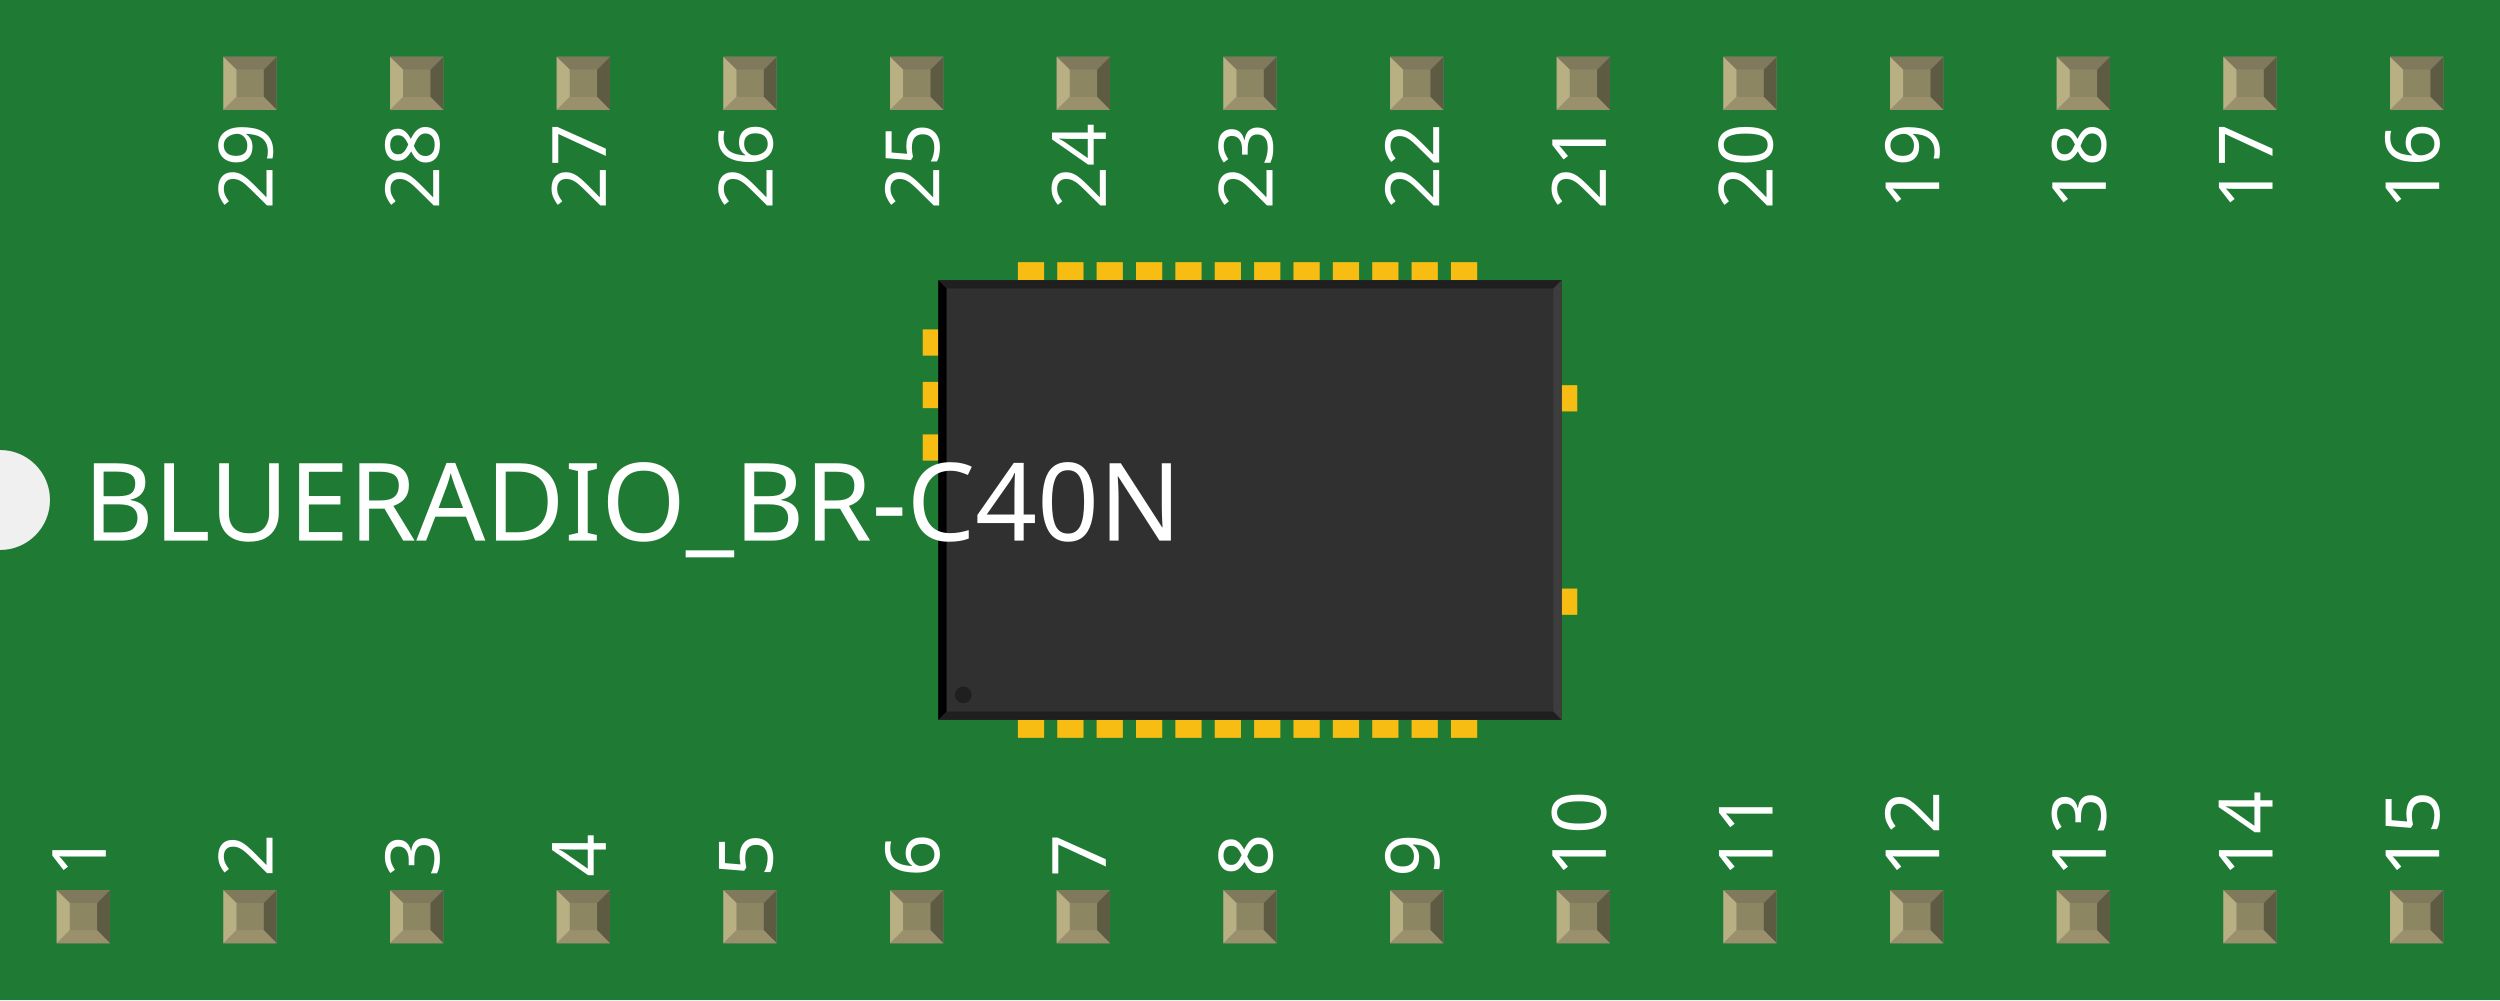
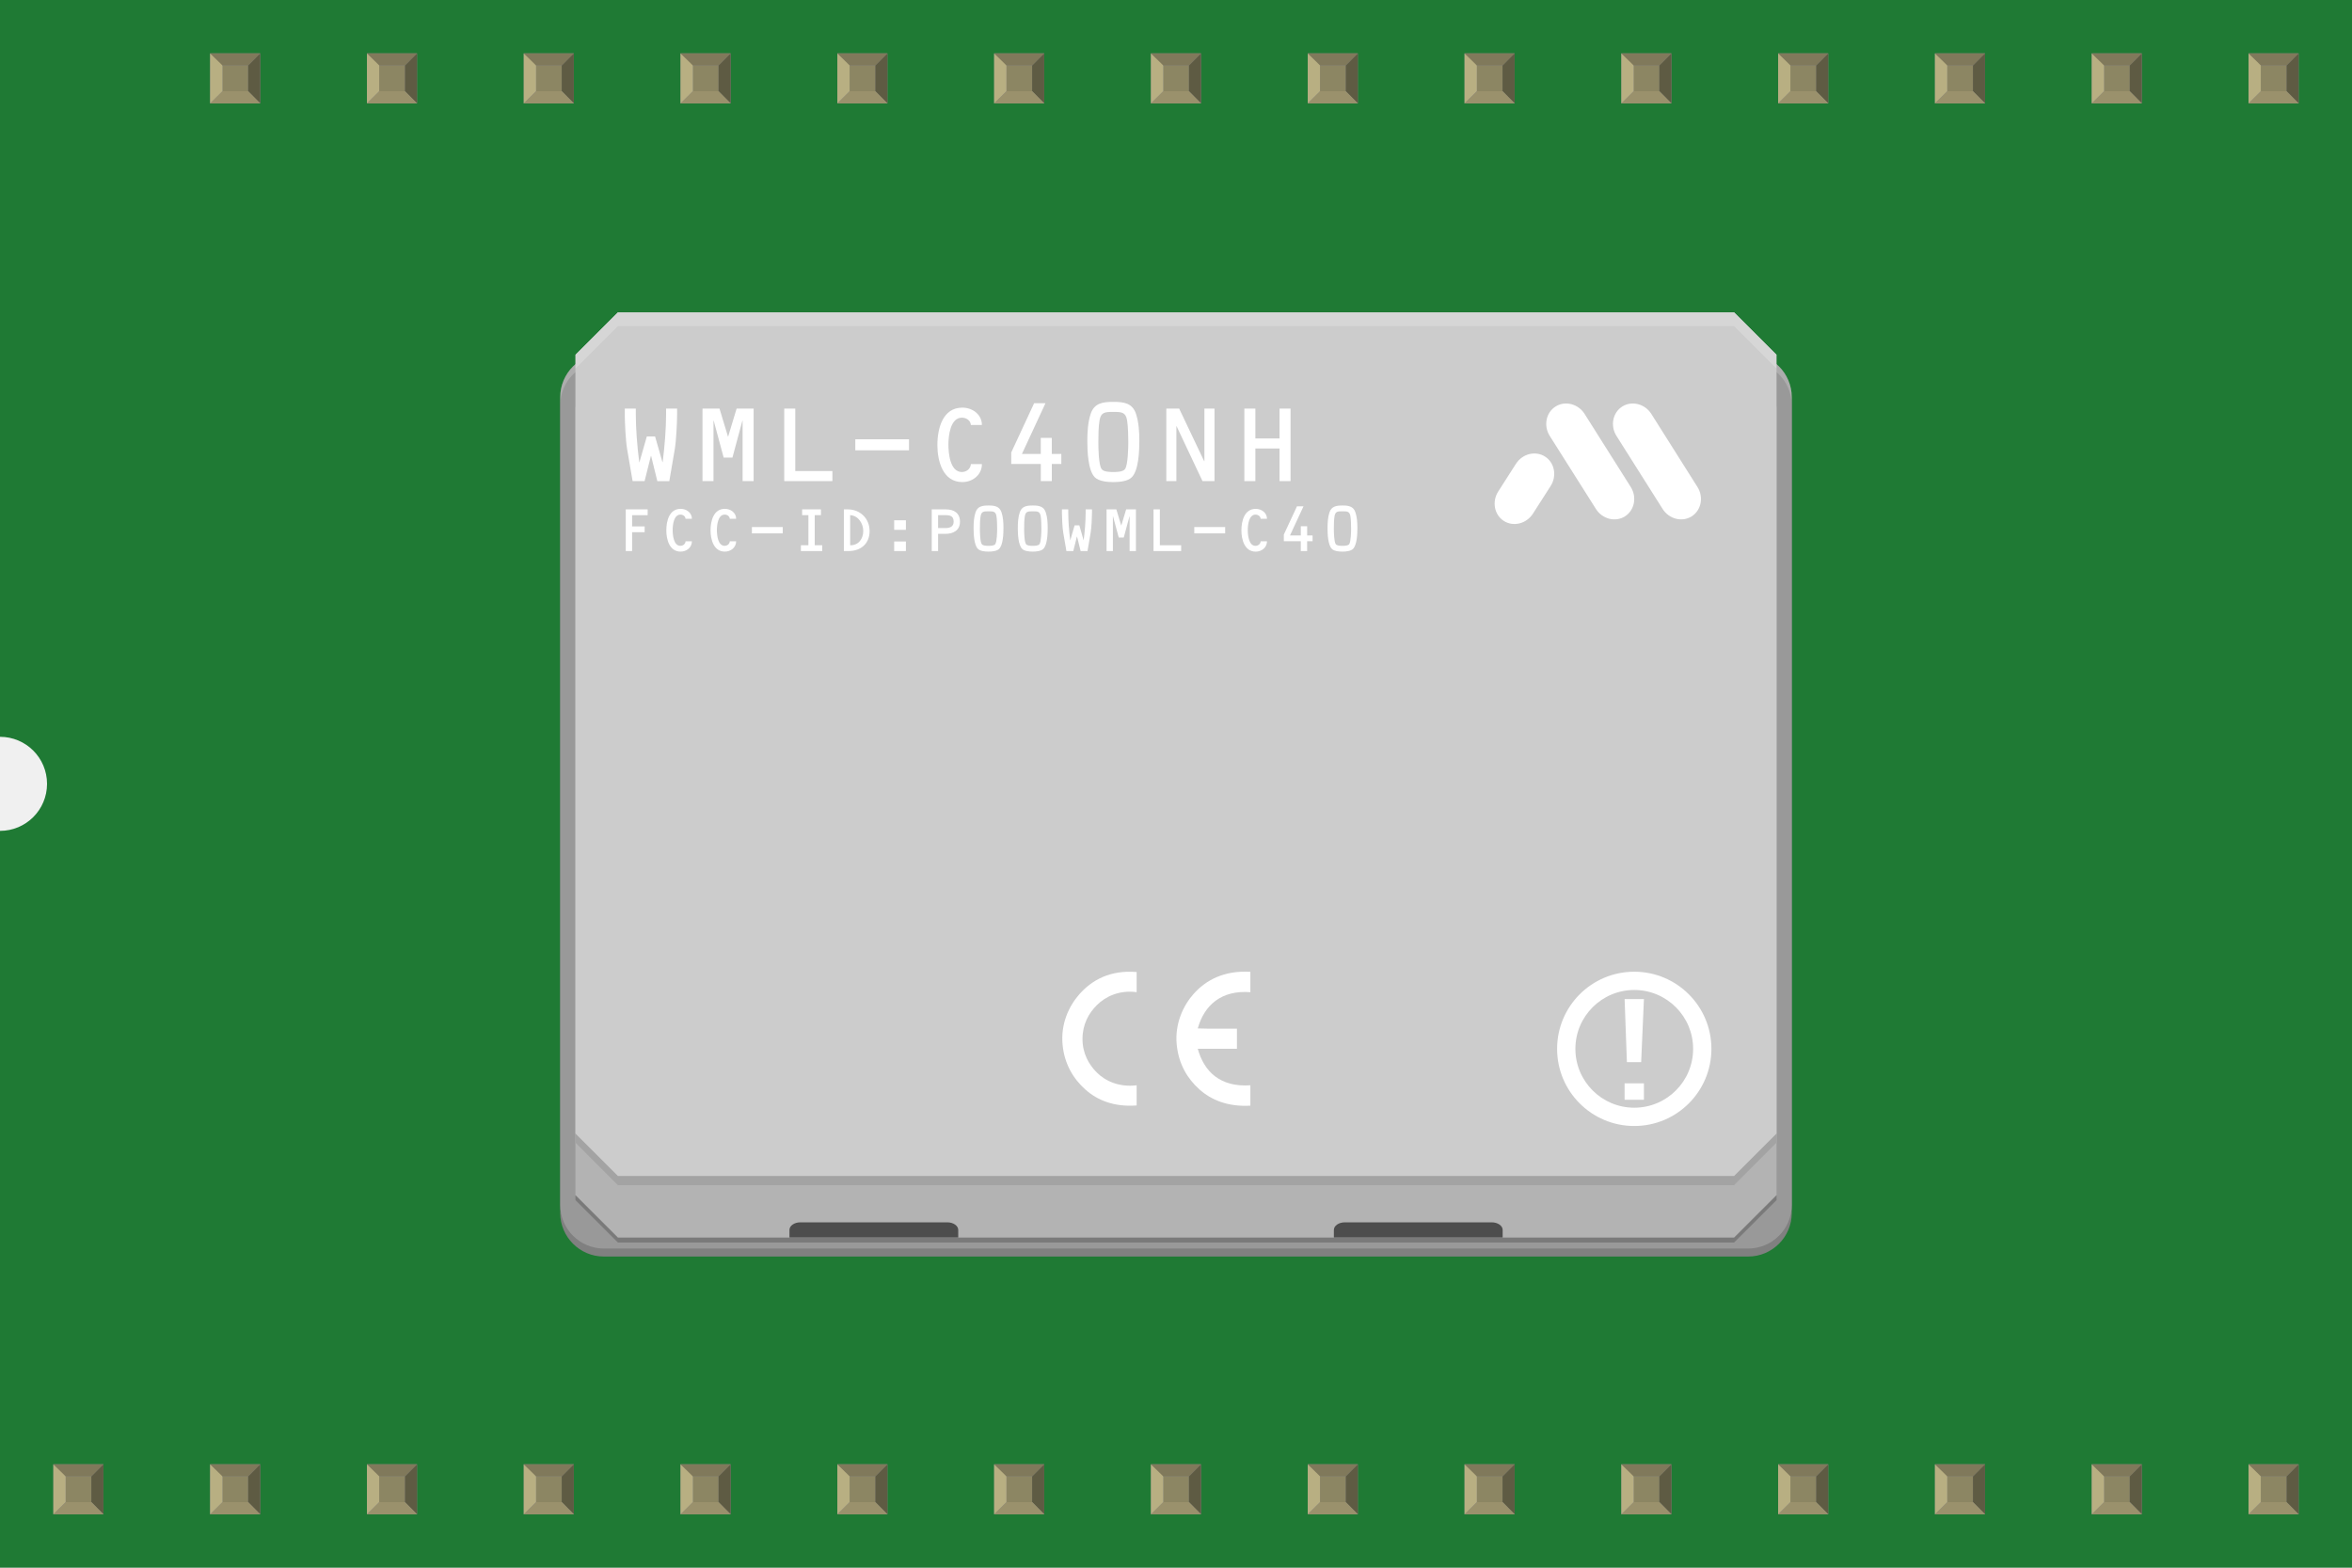
- <svg xmlns="http://www.w3.org/2000/svg" width="1.5in" x="0in" version="1.2" y="0in" height="0.6in" viewBox="0 0 1500 600" baseProfile="tiny">
+ <svg xmlns="http://www.w3.org/2000/svg" width="1.5in" x="0in" version="1.2" y="0in" height="1in" viewBox="0 0 1500 1000" baseProfile="tiny">
  <g id="breadboard">
    <g id="icon">
-       <path fill="#1F7A34" stroke="none" stroke-width="0" d="M0,0L0,270A30,30 0 0 1 0,330L0,600L1500,600L1500,0L0,0z" />
-       <g transform="translate(357.283,14.5669)">
-         <g transform="matrix(0.5, 0, 0, 0.5, 196.358, 142.717)">
-           <rect width="31.496" x="114.173" y="519.685" fill="#F7BD13" connectorname="1" height="51.181" stroke="none" stroke-linecap="round" stroke-width="0" />
-           <rect width="31.496" x="161.417" y="519.685" fill="#F7BD13" connectorname="2" height="51.181" stroke="none" stroke-linecap="round" stroke-width="0" />
-           <rect width="31.496" x="208.661" y="519.685" fill="#F7BD13" connectorname="3" height="51.181" stroke="none" stroke-linecap="round" stroke-width="0" />
-           <rect width="31.496" x="255.905" y="519.685" fill="#F7BD13" connectorname="4" height="51.181" stroke="none" stroke-linecap="round" stroke-width="0" />
-           <rect width="31.496" x="303.15" y="519.685" fill="#F7BD13" connectorname="5" height="51.181" stroke="none" stroke-linecap="round" stroke-width="0" />
-           <rect width="31.496" x="350.394" y="519.685" fill="#F7BD13" connectorname="6" height="51.181" stroke="none" stroke-linecap="round" stroke-width="0" />
-           <rect width="31.496" x="397.638" y="519.685" fill="#F7BD13" connectorname="7" height="51.181" stroke="none" stroke-linecap="round" stroke-width="0" />
-           <rect width="31.496" x="444.882" y="519.685" fill="#F7BD13" connectorname="8" height="51.181" stroke="none" stroke-linecap="round" stroke-width="0" />
-           <rect width="31.496" x="492.126" y="519.685" fill="#F7BD13" connectorname="9" height="51.181" stroke="none" stroke-linecap="round" stroke-width="0" />
-           <rect width="31.496" x="539.37" y="519.685" fill="#F7BD13" connectorname="10" height="51.181" stroke="none" stroke-linecap="round" stroke-width="0" />
-           <rect width="31.496" x="586.614" y="519.685" fill="#F7BD13" connectorname="11" height="51.181" stroke="none" stroke-linecap="round" stroke-width="0" />
-           <rect width="31.496" x="633.858" y="519.685" fill="#F7BD13" connectorname="12" height="51.181" stroke="none" stroke-linecap="round" stroke-width="0" />
-           <rect width="31.496" x="114.173" y="0" fill="#F7BD13" connectorname="24" height="51.181" stroke="none" stroke-linecap="round" stroke-width="0" />
-           <rect width="31.496" x="161.417" y="0" fill="#F7BD13" connectorname="23" height="51.181" stroke="none" stroke-linecap="round" stroke-width="0" />
-           <rect width="31.496" x="208.661" y="0" fill="#F7BD13" connectorname="22" height="51.181" stroke="none" stroke-linecap="round" stroke-width="0" />
-           <rect width="31.496" x="255.905" y="0" fill="#F7BD13" connectorname="21" height="51.181" stroke="none" stroke-linecap="round" stroke-width="0" />
-           <rect width="31.496" x="303.15" y="0" fill="#F7BD13" connectorname="20" height="51.181" stroke="none" stroke-linecap="round" stroke-width="0" />
-           <rect width="31.496" x="350.394" y="0" fill="#F7BD13" connectorname="19" height="51.181" stroke="none" stroke-linecap="round" stroke-width="0" />
-           <rect width="31.496" x="397.638" y="0" fill="#F7BD13" connectorname="18" height="51.181" stroke="none" stroke-linecap="round" stroke-width="0" />
-           <rect width="31.496" x="444.882" y="0" fill="#F7BD13" connectorname="17" height="51.181" stroke="none" stroke-linecap="round" stroke-width="0" />
-           <rect width="31.496" x="492.126" y="0" fill="#F7BD13" connectorname="16" height="51.181" stroke="none" stroke-linecap="round" stroke-width="0" />
-           <rect width="31.496" x="539.37" y="0" fill="#F7BD13" connectorname="15" height="51.181" stroke="none" stroke-linecap="round" stroke-width="0" />
-           <rect width="31.496" x="586.614" y="0" fill="#F7BD13" connectorname="14" height="51.181" stroke="none" stroke-linecap="round" stroke-width="0" />
-           <rect width="31.496" x="633.858" y="0" fill="#F7BD13" connectorname="13" height="51.181" stroke="none" stroke-linecap="round" stroke-width="0" />
-           <rect width="51.181" x="734.252" y="147.638" fill="#F7BD13" connectorname="28" height="31.496" stroke="none" stroke-linecap="round" stroke-width="0" />
-           <rect width="51.181" x="734.252" y="391.732" fill="#F7BD13" connectorname="29" height="31.496" stroke="none" stroke-linecap="round" stroke-width="0" />
-           <rect width="51.181" x="0" y="206.693" fill="#F7BD13" connectorname="27" height="31.496" stroke="none" stroke-linecap="round" stroke-width="0" />
-           <rect width="51.181" x="0" y="80.709" fill="#F7BD13" connectorname="25" height="31.496" stroke="none" stroke-linecap="round" stroke-width="0" />
-           <rect width="51.181" x="0" y="143.701" fill="#F7BD13" connectorname="26" height="31.496" stroke="none" stroke-linecap="round" stroke-width="0" />
-           <rect width="748.157" x="18.638" y="21.591" fill="#303030" height="527.685" stroke="none" stroke-width="0" />
-           <polygon fill="#1f1f1f" points="18.638,21.591 766.795,21.591 756.795,31.591 28.638,31.591" />
-           <polygon fill="#1f1f1f" points="18.638,549.276 766.795,549.276 756.795,539.276 28.638,539.276" />
-           <polygon fill="#000000" points="18.638,21.591 18.638,549.276 28.638,539.276 28.638,31.591" />
-           <polygon fill="#3d3d3d" points="766.795,21.591 766.795,549.276 756.795,539.276 756.795,31.591" />
-           <circle fill="#1f1f1f" cx="48.638" cy="519.276" stroke="none" r="10" stroke-width="0" />
+       <path fill="#1F7A34" stroke="none" stroke-width="0" d="M0,0L0,470A30,30 0 0 1 0,530L0,1000L1500,1000L1500,0L0,0z" />
+       <g transform="translate(357.284,198.493)">
+         <g>
+           <path fill="#808080" d="M785.431,59.931c0,-15.278,-12.5,-27.778,-27.778,-27.778L27.778,32.153c-15.292,0,-27.778,12.514,-27.778,27.778l0,515.319c0,15.278,12.486,27.778,27.778,27.778l729.875,0c15.278,0,27.778,-12.5,27.778,-27.778L785.431,59.931z" />
+         </g>
+         <g>
+           <path fill="#999999" d="M785.431,54.847c0,-15.278,-12.5,-27.778,-27.778,-27.778L27.778,27.069c-15.292,0,-27.778,12.514,-27.778,27.778L0,570.139c0,15.278,12.486,27.778,27.778,27.778l729.875,0c15.278,0,27.778,-12.5,27.778,-27.778L785.431,54.847z" />
+         </g>
+         <g opacity="0.2" enable-background="new    ">
+           <path fill="#FFFFFF" d="M0,59.931c0,-15.278,12.486,-27.778,27.778,-27.778l729.875,0c15.278,0,27.778,12.514,27.778,27.778L785.431,54.847c0,-15.278,-12.5,-27.778,-27.778,-27.778L27.778,27.069c-15.292,0,-27.778,12.514,-27.778,27.778L0,59.931z" />
+         </g>
+         <g>
+           <path fill="#B3B3B3" d="M775.75,61.208l-18.097,-34.139L27.778,27.069L9.694,61.208l0,502.597l27.083,27.069L748.611,590.875l27.097,-27.069L775.708,61.208L775.75,61.208z" />
+         </g>
+         <g opacity="0.2" enable-background="new    ">
+           <path d="M775.75,563.889l-27.097,27.083L36.792,590.972l-27.083,-27.083l0,3.139l27.083,27.069l711.847,0l27.097,-27.069" />
+         </g>
+         <g>
+           <path fill="#CCCCCC" d="M775.75,27.875l-27.097,-27.097L36.792,0.778L9.694,27.875l0,502.569l27.097,27.083L748.611,557.528l27.097,-27.083L775.708,27.875L775.75,27.875z" />
+         </g>
+         <g>
+           <path fill="#4D4D4D" d="M601.042,586.042c0,-2.653,-3.125,-4.833,-6.944,-4.833l-93.75,0c-3.806,0,-6.944,2.167,-6.944,4.833c0,2.667,0,4.833,0,4.833l107.639,0C601.042,590.861,601.042,588.694,601.042,586.042z" />
+         </g>
+         <g>
+           <path fill="#4D4D4D" d="M253.833,586.042c0,-2.653,-3.125,-4.833,-6.944,-4.833l-93.75,0c-3.819,0,-6.944,2.167,-6.944,4.833c0,2.667,0,4.833,0,4.833l107.639,0C253.833,590.861,253.833,588.694,253.833,586.042z" />
+         </g>
+         <g>
+           <path fill="#FFFFFF" d="M367.625,421.542c0,4.292,0,8.542,0,12.861c-10.986,-1.514,-19.875,2.736,-25.403,8.278c-5.194,5.181,-9.083,12.181,-9.139,21.403c-0.056,9.194,3.972,16.431,9.139,21.569c5.5,5.5,14.403,9.514,25.403,8.139c0,4.292,0,8.569,0,12.861c-14.403,1.097,-25.083,-3.347,-32.694,-10.139c-7.514,-6.681,-13.375,-16.111,-14.556,-28.667c-1.25,-13.292,4.056,-24.597,10.708,-32.125C339.014,426.722,350.653,420.139,367.625,421.542z" />
+         </g>
+         <g>
+           <path fill="#FFFFFF" d="M440.153,421.403c0,4.333,0,8.653,0,13c-18.764,-1.444,-29.458,8.5,-33.556,23.111c8.028,0.319,16.681,0.056,24.986,0.167c0,4.278,0,8.556,0,12.833c-8.333,0,-16.653,0,-24.986,0c4.069,14.708,14.431,24.583,33.556,23.278c0,4.333,0,8.667,0,13c-14.403,0.819,-25.014,-3.653,-32.556,-10.417c-7.486,-6.722,-13.236,-16,-14.431,-28.667c-1.25,-13.236,4.139,-24.708,10.708,-32.125C411.653,426.778,423.292,420.417,440.153,421.403z" />
+         </g>
+         <g enable-background="new    ">
+           <path fill="#FFFFFF" d="M60.486,79.875l4.708,16.444l0.139,0C66.625,86.028,67.514,74.972,67.514,65.972L67.514,62.139l7.028,0L74.542,65.972c0,4.639,-0.556,16.708,-1.5,22.181l-3.472,20.264l-7.639,0L57.972,92.306l-0.139,0l-4.028,16.097l-7.639,0l-3.472,-20.264C41.722,82.681,41.181,70.597,41.181,65.972L41.181,62.139l7.028,0L48.208,65.972c0,9,0.875,20.056,2.181,30.361l0.139,0l4.708,-16.444L60.486,79.889z" />
+           <path fill="#FFFFFF" d="M112.5,62.139l10.847,0l0,46.264L116.319,108.403L116.319,69.847l-0.139,0L109.833,93.389L104.236,93.389L97.889,69.847l-0.139,0l0,38.556L90.736,108.403L90.736,62.139l10.847,0l5.389,17.806l0.139,0L112.5,62.139z" />
+           <path fill="#FFFFFF" d="M173.583,101.986l0,6.417l-30.708,0L142.875,62.139l7.028,0l0,39.847L173.583,101.986z" />
+           <path fill="#FFFFFF" d="M188.194,81.722l34.25,0L222.444,88.75L188.194,88.75L188.194,81.722z" />
+           <path fill="#FFFFFF" d="M261.903,72.583c-0.208,-2.806,-2.792,-4.653,-5.736,-4.653c-7.444,0,-8.597,11.681,-8.597,17.125c0,5.528,1.028,17.542,8.597,17.542c2.931,0,5.528,-2.042,5.736,-5.042l7.028,0c0,6.889,-5.944,11.458,-12.486,11.458c-12.486,0,-15.903,-13.514,-15.903,-23.611c0,-10.639,3.417,-23.875,15.903,-23.875c6.556,0,12.486,4.431,12.486,11.056L261.903,72.583z" />
+           <path fill="#FFFFFF" d="M319.583,91.069l0,6.417l-6.069,0l0,10.917l-7.028,0L306.486,97.486L287.639,97.486l0,-7.361l14.597,-31.403l7.236,0l-15.014,32.347l12.014,0L306.472,80.833l7.028,0l0,10.236L319.583,91.069z" />
+           <path fill="#FFFFFF" d="M367.153,65.347c1.833,5.403,2.181,11.75,2.181,17.403c0,6.083,-0.347,18.903,-4.917,23.278c-2.458,2.458,-7.778,3,-11.667,3c-3.958,0,-9.208,-0.542,-11.736,-3c-4.5,-4.361,-4.847,-17.194,-4.847,-23.278c0,-5.653,0.347,-12,2.181,-17.403c2.319,-6.75,7.708,-7.5,14.403,-7.5C359.375,57.847,364.833,58.583,367.153,65.347zM343.944,69.708C343.264,73.472,343.194,79.611,343.194,83.5c0,3.611,0.139,14.667,2.111,17.25c1.292,1.778,5.111,1.847,7.431,1.847c2.319,0,6.139,-0.069,7.444,-1.847c1.917,-2.597,2.111,-13.639,2.111,-17.25c0,-3.889,-0.139,-10.042,-0.75,-13.792c-0.889,-5.25,-3.347,-5.458,-8.806,-5.458C347.292,64.25,344.833,64.458,343.944,69.708z" />
+           <path fill="#FFFFFF" d="M410.833,62.139l6.431,0l0,46.264l-7.653,0l-16.514,-35.014l-0.139,0l0,35.014l-6.417,0L386.542,62.139l8.194,0l15.958,33.569l0.139,0L410.833,62.139z" />
+           <path fill="#FFFFFF" d="M443.333,87.583l0,20.819l-7.028,0L436.306,62.139l7.028,0l0,19.042l15.417,0L458.75,62.139l7.028,0l0,46.264L458.75,108.403L458.75,87.583L443.333,87.583z" />
+         </g>
+         <g enable-background="new    ">
+           <path fill="#FFFFFF" d="M45.847,137.292l8,0l0,3.694L45.847,140.986l0,12.028L41.806,153.014L41.806,126.431l13.958,0l0,3.694L45.847,130.125L45.847,137.292z" />
+           <path fill="#FFFFFF" d="M79.931,132.431C79.819,130.819,78.333,129.764,76.653,129.764c-4.278,0,-4.944,6.694,-4.944,9.833c0,3.181,0.583,10.083,4.944,10.083c1.681,0,3.181,-1.167,3.292,-2.903l4.042,0c0,3.958,-3.417,6.597,-7.181,6.597c-7.181,0,-9.139,-7.764,-9.139,-13.569c0,-6.111,1.958,-13.722,9.139,-13.722c3.764,0,7.181,2.556,7.181,6.347L79.931,132.431z" />
+           <path fill="#FFFFFF" d="M108.153,132.431C108.028,130.819,106.542,129.764,104.861,129.764c-4.278,0,-4.944,6.694,-4.944,9.833c0,3.181,0.583,10.083,4.944,10.083c1.681,0,3.181,-1.167,3.292,-2.903l4.042,0c0,3.958,-3.417,6.597,-7.181,6.597c-7.181,0,-9.139,-7.764,-9.139,-13.569c0,-6.111,1.958,-13.722,9.139,-13.722c3.764,0,7.181,2.556,7.181,6.347L108.153,132.431z" />
+           <path fill="#FFFFFF" d="M122.25,137.694l19.681,0l0,4.042L122.25,141.736L122.25,137.694z" />
+           <path fill="#FFFFFF" d="M162.306,149.319l4.778,0l0,3.694l-13.597,0l0,-3.694l4.792,0L158.278,130.125l-4,0L154.278,126.431l12,0l0,3.694l-3.958,0L162.319,149.319z" />
+           <path fill="#FFFFFF" d="M180.875,126.431l2.514,0c7.917,0,13.917,5.806,13.917,13.847c0,8.069,-5.639,12.736,-13.403,12.736l-3.014,0L180.889,126.431zM184.903,149.319c5.333,0.125,8.361,-4.111,8.361,-9.125c0,-4.792,-3.25,-9.847,-8.361,-10.083L184.903,149.319z" />
+           <path fill="#FFFFFF" d="M220.458,133.375l0,6.111l-7.486,0l0,-6.111L220.458,133.375zM220.458,146.903l0,6.111l-7.486,0l0,-6.111L220.458,146.903z" />
+           <path fill="#FFFFFF" d="M236.958,126.431l8.972,0c5.292,0,9.014,2.389,9.014,7.917s-4.347,7.694,-9.292,7.694l-4.667,0l0,10.972l-4.042,0L236.944,126.431zM245.736,138.347c2.778,0,5.181,-0.875,5.181,-4.083c0,-3.486,-2.111,-4.153,-5.139,-4.153l-4.792,0l0,8.236L245.736,138.347z" />
+           <path fill="#FFFFFF" d="M281.431,128.278c1.056,3.097,1.25,6.736,1.25,10c0,3.486,-0.194,10.861,-2.819,13.375c-1.417,1.417,-4.472,1.722,-6.708,1.722c-2.278,0,-5.292,-0.306,-6.736,-1.722c-2.597,-2.514,-2.792,-9.889,-2.792,-13.375c0,-3.25,0.194,-6.903,1.25,-10c1.333,-3.875,4.431,-4.319,8.278,-4.319C276.958,123.958,280.097,124.403,281.431,128.278zM268.097,130.792c-0.389,2.153,-0.431,5.681,-0.431,7.917c0,2.069,0.069,8.417,1.208,9.917c0.75,1.014,2.944,1.056,4.278,1.056c1.333,0,3.528,-0.042,4.278,-1.056c1.097,-1.486,1.222,-7.833,1.222,-9.917c0,-2.236,-0.083,-5.764,-0.431,-7.917c-0.514,-3.028,-1.917,-3.139,-5.056,-3.139C270.028,127.653,268.611,127.764,268.097,130.792z" />
+           <path fill="#FFFFFF" d="M309.639,128.278c1.056,3.097,1.25,6.736,1.25,10c0,3.486,-0.194,10.861,-2.819,13.375c-1.417,1.417,-4.472,1.722,-6.708,1.722c-2.278,0,-5.292,-0.306,-6.736,-1.722c-2.597,-2.514,-2.792,-9.889,-2.792,-13.375c0,-3.25,0.194,-6.903,1.25,-10c1.333,-3.875,4.431,-4.319,8.278,-4.319C305.181,123.958,308.319,124.403,309.639,128.278zM296.306,130.792c-0.389,2.153,-0.431,5.681,-0.431,7.917c0,2.069,0.069,8.417,1.208,9.917c0.75,1.014,2.944,1.056,4.278,1.056c1.333,0,3.528,-0.042,4.278,-1.056c1.097,-1.486,1.222,-7.833,1.222,-9.917c0,-2.236,-0.083,-5.764,-0.431,-7.917c-0.514,-3.028,-1.917,-3.139,-5.056,-3.139C298.236,127.653,296.833,127.764,296.306,130.792z" />
+           <path fill="#FFFFFF" d="M331.069,136.625l2.708,9.444l0.069,0c0.75,-5.917,1.25,-12.264,1.25,-17.444L335.097,126.431l4.042,0l0,2.194c0,2.667,-0.306,9.597,-0.861,12.736l-2,11.653l-4.389,0l-2.278,-9.25l-0.083,0l-2.319,9.25l-4.389,0l-2,-11.653c-0.556,-3.139,-0.861,-10.069,-0.861,-12.736L319.958,126.431l4.042,0l0,2.194c0,5.181,0.514,11.528,1.25,17.444l0.083,0l2.708,-9.444L331.069,136.625z" />
+           <path fill="#FFFFFF" d="M360.931,126.431l6.236,0l0,26.583l-4.042,0L363.125,130.861L363.056,130.861l-3.653,13.528l-3.208,0l-3.639,-13.528l-0.083,0l0,22.153l-4.042,0L348.431,126.431l6.236,0l3.097,10.236l0.083,0L360.931,126.431z" />
+           <path fill="#FFFFFF" d="M396.014,149.319l0,3.694l-17.639,0L378.375,126.431l4.042,0l0,22.889L396.014,149.319z" />
+           <path fill="#FFFFFF" d="M404.375,137.694l19.694,0l0,4.042l-19.694,0L404.375,137.694z" />
+           <path fill="#FFFFFF" d="M446.708,132.431c-0.125,-1.597,-1.611,-2.653,-3.292,-2.653c-4.264,0,-4.931,6.694,-4.931,9.833c0,3.181,0.597,10.083,4.931,10.083c1.681,0,3.181,-1.167,3.292,-2.903l4.042,0c0,3.958,-3.403,6.597,-7.181,6.597c-7.181,0,-9.139,-7.764,-9.139,-13.569c0,-6.111,1.972,-13.722,9.139,-13.722c3.764,0,7.181,2.556,7.181,6.347L446.708,132.444z" />
+           <path fill="#FFFFFF" d="M479.819,143.056l0,3.694l-3.472,0l0,6.264l-4.042,0l0,-6.264l-10.819,0L461.486,142.5l8.389,-18.028l4.153,0l-8.611,18.583l6.903,0L472.319,137.167l4.042,0L476.361,143.056L479.819,143.056z" />
+           <path fill="#FFFFFF" d="M507.139,128.278c1.056,3.097,1.264,6.736,1.264,10c0,3.486,-0.208,10.861,-2.819,13.375c-1.417,1.417,-4.458,1.722,-6.708,1.722c-2.264,0,-5.292,-0.306,-6.722,-1.722c-2.611,-2.514,-2.792,-9.889,-2.792,-13.375c0,-3.25,0.194,-6.903,1.25,-10c1.347,-3.875,4.444,-4.319,8.278,-4.319C502.667,123.958,505.806,124.403,507.139,128.278zM493.819,130.792c-0.389,2.153,-0.431,5.681,-0.431,7.917c0,2.069,0.083,8.417,1.222,9.917c0.736,1.014,2.931,1.056,4.264,1.056c1.347,0,3.542,-0.042,4.292,-1.056c1.083,-1.486,1.222,-7.833,1.222,-9.917c0,-2.236,-0.083,-5.764,-0.431,-7.917c-0.514,-3.028,-1.931,-3.139,-5.069,-3.139C495.736,127.653,494.333,127.764,493.819,130.792z" />
+         </g>
+         <g>
+           <path fill="#FFFFFF" d="M682.722,112.125c4.083,6.458,2.431,14.903,-3.694,18.764c-6.097,3.861,-14.431,1.736,-18.5,-4.722l-29.458,-46.597c-4.069,-6.458,-2.417,-14.903,3.708,-18.75c6.083,-3.861,14.444,-1.736,18.528,4.722L682.722,112.125z" />
+         </g>
+         <g>
+           <path fill="#FFFFFF" d="M725.264,112.125c4.097,6.458,2.444,14.903,-3.681,18.764c-6.111,3.861,-14.431,1.736,-18.514,-4.722l-29.444,-46.597c-4.083,-6.458,-2.417,-14.903,3.708,-18.75c6.083,-3.861,14.431,-1.736,18.528,4.722L725.264,112.125z" />
+         </g>
+         <g>
+           <path fill="#FFFFFF" d="M620.333,129.181c-4.125,6.431,-12.472,8.5,-18.556,4.611c-6.083,-3.889,-7.681,-12.347,-3.556,-18.778l11.306,-17.667c4.125,-6.431,12.458,-8.5,18.556,-4.597c6.083,3.889,7.681,12.347,3.556,18.778L620.333,129.181z" />
+         </g>
+         <g>
+           <path fill="#FFFFFF" d="M684.972,421.347c-27.181,0,-49.208,22.028,-49.208,49.208s22.028,49.208,49.208,49.208s49.208,-22.028,49.208,-49.208S712.153,421.347,684.972,421.347zM684.972,508.097c-20.722,0,-37.542,-16.819,-37.542,-37.542c0,-20.736,16.819,-37.556,37.542,-37.556s37.542,16.819,37.542,37.556C722.514,491.292,705.708,508.097,684.972,508.097z" />
+         </g>
+         <g>
+           <path fill="#FFFFFF" d="M691.139,438.792l-1.764,40.222L680.278,479.014l-1.458,-40.222L691.139,438.792zM691.139,492.528l0,10.5l-12.333,0l0,-10.5L691.139,492.528z" />
+         </g>
+         <g>
+           <path fill="#CCCCCC" d="M775.75,27.875l-27.097,-27.097L36.792,0.778L9.694,27.875" />
+         </g>
+         <g opacity="0.2" enable-background="new    ">
+           <path fill="#FFFFFF" d="M9.694,36.597l27.097,-27.097L748.611,9.5l27.097,27.097L775.708,27.875L748.611,0.778L36.792,0.778L9.694,27.875L9.694,36.597z" />
+         </g>
+         <g opacity="0.2" enable-background="new    ">
+           <path d="M775.75,524.556l-27.097,27.083L36.792,551.639l-27.097,-27.083l0,5.889l27.097,27.083L748.611,557.528l27.097,-27.083l0,-5.889L775.75,524.556z" />
        </g>
      </g>
-       <text x="50" y="324.375" font-family="OCRA" fill="white" text-anchor="start" stroke="none" id="label" stroke-width="0" font-size="65">BLUERADIO_BR-C40N</text>
-       <g transform="translate(63.5,526.05)">
-         <g transform="rotate(-90)">
-           <text x="0" y="0" font-family="OCRA" fill="white" text-anchor="start" stroke="none" stroke-width="0" font-size="45">1</text>
-         </g>
-       </g>
-       <g transform="translate(163.5,526.05)">
-         <g transform="rotate(-90)">
-           <text x="0" y="0" font-family="OCRA" fill="white" text-anchor="start" stroke="none" stroke-width="0" font-size="45">2</text>
-         </g>
-       </g>
-       <g transform="translate(163.5,73.95)">
-         <g transform="rotate(-90)">
-           <text x="0" y="0" font-family="OCRA" fill="white" text-anchor="end" stroke="none" stroke-width="0" font-size="45">29</text>
-         </g>
-       </g>
-       <g transform="translate(263.5,526.05)">
-         <g transform="rotate(-90)">
-           <text x="0" y="0" font-family="OCRA" fill="white" text-anchor="start" stroke="none" stroke-width="0" font-size="45">3</text>
-         </g>
-       </g>
-       <g transform="translate(263.5,73.95)">
-         <g transform="rotate(-90)">
-           <text x="0" y="0" font-family="OCRA" fill="white" text-anchor="end" stroke="none" stroke-width="0" font-size="45">28</text>
-         </g>
-       </g>
-       <g transform="translate(363.5,526.05)">
-         <g transform="rotate(-90)">
-           <text x="0" y="0" font-family="OCRA" fill="white" text-anchor="start" stroke="none" stroke-width="0" font-size="45">4</text>
-         </g>
-       </g>
-       <g transform="translate(363.5,73.95)">
-         <g transform="rotate(-90)">
-           <text x="0" y="0" font-family="OCRA" fill="white" text-anchor="end" stroke="none" stroke-width="0" font-size="45">27</text>
-         </g>
-       </g>
-       <g transform="translate(463.5,526.05)">
-         <g transform="rotate(-90)">
-           <text x="0" y="0" font-family="OCRA" fill="white" text-anchor="start" stroke="none" stroke-width="0" font-size="45">5</text>
-         </g>
-       </g>
-       <g transform="translate(463.5,73.95)">
-         <g transform="rotate(-90)">
-           <text x="0" y="0" font-family="OCRA" fill="white" text-anchor="end" stroke="none" stroke-width="0" font-size="45">26</text>
-         </g>
-       </g>
-       <g transform="translate(563.5,526.05)">
-         <g transform="rotate(-90)">
-           <text x="0" y="0" font-family="OCRA" fill="white" text-anchor="start" stroke="none" stroke-width="0" font-size="45">6</text>
-         </g>
-       </g>
-       <g transform="translate(563.5,73.95)">
-         <g transform="rotate(-90)">
-           <text x="0" y="0" font-family="OCRA" fill="white" text-anchor="end" stroke="none" stroke-width="0" font-size="45">25</text>
-         </g>
-       </g>
-       <g transform="translate(663.5,526.05)">
-         <g transform="rotate(-90)">
-           <text x="0" y="0" font-family="OCRA" fill="white" text-anchor="start" stroke="none" stroke-width="0" font-size="45">7</text>
-         </g>
-       </g>
-       <g transform="translate(663.5,73.95)">
-         <g transform="rotate(-90)">
-           <text x="0" y="0" font-family="OCRA" fill="white" text-anchor="end" stroke="none" stroke-width="0" font-size="45">24</text>
-         </g>
-       </g>
-       <g transform="translate(763.5,526.05)">
-         <g transform="rotate(-90)">
-           <text x="0" y="0" font-family="OCRA" fill="white" text-anchor="start" stroke="none" stroke-width="0" font-size="45">8</text>
-         </g>
-       </g>
-       <g transform="translate(763.5,73.95)">
-         <g transform="rotate(-90)">
-           <text x="0" y="0" font-family="OCRA" fill="white" text-anchor="end" stroke="none" stroke-width="0" font-size="45">23</text>
-         </g>
-       </g>
-       <g transform="translate(863.5,526.05)">
-         <g transform="rotate(-90)">
-           <text x="0" y="0" font-family="OCRA" fill="white" text-anchor="start" stroke="none" stroke-width="0" font-size="45">9</text>
-         </g>
-       </g>
-       <g transform="translate(863.5,73.95)">
-         <g transform="rotate(-90)">
-           <text x="0" y="0" font-family="OCRA" fill="white" text-anchor="end" stroke="none" stroke-width="0" font-size="45">22</text>
-         </g>
-       </g>
-       <g transform="translate(963.5,526.05)">
-         <g transform="rotate(-90)">
-           <text x="0" y="0" font-family="OCRA" fill="white" text-anchor="start" stroke="none" stroke-width="0" font-size="45">10</text>
-         </g>
-       </g>
-       <g transform="translate(963.5,73.95)">
-         <g transform="rotate(-90)">
-           <text x="0" y="0" font-family="OCRA" fill="white" text-anchor="end" stroke="none" stroke-width="0" font-size="45">21</text>
-         </g>
-       </g>
-       <g transform="translate(1063.5,526.05)">
-         <g transform="rotate(-90)">
-           <text x="0" y="0" font-family="OCRA" fill="white" text-anchor="start" stroke="none" stroke-width="0" font-size="45">11</text>
-         </g>
-       </g>
-       <g transform="translate(1063.5,73.95)">
-         <g transform="rotate(-90)">
-           <text x="0" y="0" font-family="OCRA" fill="white" text-anchor="end" stroke="none" stroke-width="0" font-size="45">20</text>
-         </g>
-       </g>
-       <g transform="translate(1163.5,526.05)">
-         <g transform="rotate(-90)">
-           <text x="0" y="0" font-family="OCRA" fill="white" text-anchor="start" stroke="none" stroke-width="0" font-size="45">12</text>
-         </g>
-       </g>
-       <g transform="translate(1163.5,73.95)">
-         <g transform="rotate(-90)">
-           <text x="0" y="0" font-family="OCRA" fill="white" text-anchor="end" stroke="none" stroke-width="0" font-size="45">19</text>
-         </g>
-       </g>
-       <g transform="translate(1263.5,526.05)">
-         <g transform="rotate(-90)">
-           <text x="0" y="0" font-family="OCRA" fill="white" text-anchor="start" stroke="none" stroke-width="0" font-size="45">13</text>
-         </g>
-       </g>
-       <g transform="translate(1263.5,73.95)">
-         <g transform="rotate(-90)">
-           <text x="0" y="0" font-family="OCRA" fill="white" text-anchor="end" stroke="none" stroke-width="0" font-size="45">18</text>
-         </g>
-       </g>
-       <g transform="translate(1363.5,526.05)">
-         <g transform="rotate(-90)">
-           <text x="0" y="0" font-family="OCRA" fill="white" text-anchor="start" stroke="none" stroke-width="0" font-size="45">14</text>
-         </g>
-       </g>
-       <g transform="translate(1363.5,73.95)">
-         <g transform="rotate(-90)">
-           <text x="0" y="0" font-family="OCRA" fill="white" text-anchor="end" stroke="none" stroke-width="0" font-size="45">17</text>
-         </g>
-       </g>
-       <g transform="translate(1463.5,526.05)">
-         <g transform="rotate(-90)">
-           <text x="0" y="0" font-family="OCRA" fill="white" text-anchor="start" stroke="none" stroke-width="0" font-size="45">15</text>
-         </g>
-       </g>
-       <g transform="translate(1463.5,73.95)">
-         <g transform="rotate(-90)">
-           <text x="0" y="0" font-family="OCRA" fill="white" text-anchor="end" stroke="none" stroke-width="0" font-size="45">16</text>
-         </g>
-       </g>
-     </g>
-     <g transform="translate(34.035,534.05)">
+     </g>
+     <g transform="translate(34.035,934.05)">
      <rect width="31.93" x="0" y="0" fill="#8D8C8C" height="31.9" id="connector0pin" />
      <rect width="16.444" x="7.792" y="7.735" fill="#8C8663" height="16.415" />
      <polygon fill="#B8AF82" points="0,31.9,7.792,24.137,7.792,6.972,0,0" />
      <polygon fill="#80795B" points="24.208,7.763,7.903,7.763,0,0,31.93,0" />
      <polygon fill="#5E5B43" points="24.208,24.137,24.208,7.763,31.93,0,31.93,31.9" />
      <polygon fill="#9A916C" points="0,31.9,7.875,24.137,24.208,24.137,31.93,31.9" />
    </g>
-     <g transform="translate(134.035,534.05)">
+     <g transform="translate(134.035,934.05)">
      <rect width="31.93" x="0" y="0" fill="#8D8C8C" height="31.9" id="connector1pin" />
      <rect width="16.444" x="7.792" y="7.735" fill="#8C8663" height="16.415" />
      <polygon fill="#B8AF82" points="0,31.9,7.792,24.137,7.792,6.972,0,0" />
      <polygon fill="#80795B" points="24.208,7.763,7.903,7.763,0,0,31.93,0" />
      <polygon fill="#5E5B43" points="24.208,24.137,24.208,7.763,31.93,0,31.93,31.9" />
      <polygon fill="#9A916C" points="0,31.9,7.875,24.137,24.208,24.137,31.93,31.9" />
    </g>
    <g transform="translate(134.035,34.05)">
      <rect width="31.93" x="0" y="0" fill="#8D8C8C" height="31.9" id="connector28pin" />
      <rect width="16.444" x="7.792" y="7.735" fill="#8C8663" height="16.415" />
      <polygon fill="#B8AF82" points="0,31.9,7.792,24.137,7.792,6.972,0,0" />
      <polygon fill="#80795B" points="24.208,7.763,7.903,7.763,0,0,31.93,0" />
      <polygon fill="#5E5B43" points="24.208,24.137,24.208,7.763,31.93,0,31.93,31.9" />
      <polygon fill="#9A916C" points="0,31.9,7.875,24.137,24.208,24.137,31.93,31.9" />
    </g>
-     <g transform="translate(234.035,534.05)">
+     <g transform="translate(234.035,934.05)">
      <rect width="31.93" x="0" y="0" fill="#8D8C8C" height="31.9" id="connector2pin" />
      <rect width="16.444" x="7.792" y="7.735" fill="#8C8663" height="16.415" />
      <polygon fill="#B8AF82" points="0,31.9,7.792,24.137,7.792,6.972,0,0" />
      <polygon fill="#80795B" points="24.208,7.763,7.903,7.763,0,0,31.93,0" />
      <polygon fill="#5E5B43" points="24.208,24.137,24.208,7.763,31.93,0,31.93,31.9" />
      <polygon fill="#9A916C" points="0,31.9,7.875,24.137,24.208,24.137,31.93,31.9" />
    </g>
    <g transform="translate(234.035,34.05)">
      <rect width="31.93" x="0" y="0" fill="#8D8C8C" height="31.9" id="connector27pin" />
      <rect width="16.444" x="7.792" y="7.735" fill="#8C8663" height="16.415" />
      <polygon fill="#B8AF82" points="0,31.9,7.792,24.137,7.792,6.972,0,0" />
      <polygon fill="#80795B" points="24.208,7.763,7.903,7.763,0,0,31.93,0" />
      <polygon fill="#5E5B43" points="24.208,24.137,24.208,7.763,31.93,0,31.93,31.9" />
      <polygon fill="#9A916C" points="0,31.9,7.875,24.137,24.208,24.137,31.93,31.9" />
    </g>
-     <g transform="translate(334.035,534.05)">
+     <g transform="translate(334.035,934.05)">
      <rect width="31.93" x="0" y="0" fill="#8D8C8C" height="31.9" id="connector3pin" />
      <rect width="16.444" x="7.792" y="7.735" fill="#8C8663" height="16.415" />
      <polygon fill="#B8AF82" points="0,31.9,7.792,24.137,7.792,6.972,0,0" />
      <polygon fill="#80795B" points="24.208,7.763,7.903,7.763,0,0,31.93,0" />
      <polygon fill="#5E5B43" points="24.208,24.137,24.208,7.763,31.93,0,31.93,31.9" />
      <polygon fill="#9A916C" points="0,31.9,7.875,24.137,24.208,24.137,31.93,31.9" />
    </g>
    <g transform="translate(334.035,34.05)">
      <rect width="31.93" x="0" y="0" fill="#8D8C8C" height="31.9" id="connector26pin" />
      <rect width="16.444" x="7.792" y="7.735" fill="#8C8663" height="16.415" />
      <polygon fill="#B8AF82" points="0,31.9,7.792,24.137,7.792,6.972,0,0" />
      <polygon fill="#80795B" points="24.208,7.763,7.903,7.763,0,0,31.93,0" />
      <polygon fill="#5E5B43" points="24.208,24.137,24.208,7.763,31.93,0,31.93,31.9" />
      <polygon fill="#9A916C" points="0,31.9,7.875,24.137,24.208,24.137,31.93,31.9" />
    </g>
-     <g transform="translate(434.035,534.05)">
+     <g transform="translate(434.035,934.05)">
      <rect width="31.93" x="0" y="0" fill="#8D8C8C" height="31.9" id="connector4pin" />
      <rect width="16.444" x="7.792" y="7.735" fill="#8C8663" height="16.415" />
      <polygon fill="#B8AF82" points="0,31.9,7.792,24.137,7.792,6.972,0,0" />
      <polygon fill="#80795B" points="24.208,7.763,7.903,7.763,0,0,31.93,0" />
      <polygon fill="#5E5B43" points="24.208,24.137,24.208,7.763,31.93,0,31.93,31.9" />
      <polygon fill="#9A916C" points="0,31.9,7.875,24.137,24.208,24.137,31.93,31.9" />
    </g>
    <g transform="translate(434.035,34.05)">
      <rect width="31.93" x="0" y="0" fill="#8D8C8C" height="31.9" id="connector25pin" />
      <rect width="16.444" x="7.792" y="7.735" fill="#8C8663" height="16.415" />
      <polygon fill="#B8AF82" points="0,31.9,7.792,24.137,7.792,6.972,0,0" />
      <polygon fill="#80795B" points="24.208,7.763,7.903,7.763,0,0,31.93,0" />
      <polygon fill="#5E5B43" points="24.208,24.137,24.208,7.763,31.93,0,31.93,31.9" />
      <polygon fill="#9A916C" points="0,31.9,7.875,24.137,24.208,24.137,31.93,31.9" />
    </g>
-     <g transform="translate(534.035,534.05)">
+     <g transform="translate(534.035,934.05)">
      <rect width="31.93" x="0" y="0" fill="#8D8C8C" height="31.9" id="connector5pin" />
      <rect width="16.444" x="7.792" y="7.735" fill="#8C8663" height="16.415" />
      <polygon fill="#B8AF82" points="0,31.9,7.792,24.137,7.792,6.972,0,0" />
      <polygon fill="#80795B" points="24.208,7.763,7.903,7.763,0,0,31.93,0" />
      <polygon fill="#5E5B43" points="24.208,24.137,24.208,7.763,31.93,0,31.93,31.9" />
      <polygon fill="#9A916C" points="0,31.9,7.875,24.137,24.208,24.137,31.93,31.9" />
    </g>
    <g transform="translate(534.035,34.05)">
      <rect width="31.93" x="0" y="0" fill="#8D8C8C" height="31.9" id="connector24pin" />
      <rect width="16.444" x="7.792" y="7.735" fill="#8C8663" height="16.415" />
      <polygon fill="#B8AF82" points="0,31.9,7.792,24.137,7.792,6.972,0,0" />
      <polygon fill="#80795B" points="24.208,7.763,7.903,7.763,0,0,31.93,0" />
      <polygon fill="#5E5B43" points="24.208,24.137,24.208,7.763,31.93,0,31.93,31.9" />
      <polygon fill="#9A916C" points="0,31.9,7.875,24.137,24.208,24.137,31.93,31.9" />
    </g>
-     <g transform="translate(634.035,534.05)">
+     <g transform="translate(634.035,934.05)">
      <rect width="31.93" x="0" y="0" fill="#8D8C8C" height="31.9" id="connector6pin" />
      <rect width="16.444" x="7.792" y="7.735" fill="#8C8663" height="16.415" />
      <polygon fill="#B8AF82" points="0,31.9,7.792,24.137,7.792,6.972,0,0" />
      <polygon fill="#80795B" points="24.208,7.763,7.903,7.763,0,0,31.93,0" />
      <polygon fill="#5E5B43" points="24.208,24.137,24.208,7.763,31.93,0,31.93,31.9" />
      <polygon fill="#9A916C" points="0,31.9,7.875,24.137,24.208,24.137,31.93,31.9" />
    </g>
    <g transform="translate(634.035,34.05)">
      <rect width="31.93" x="0" y="0" fill="#8D8C8C" height="31.9" id="connector23pin" />
      <rect width="16.444" x="7.792" y="7.735" fill="#8C8663" height="16.415" />
      <polygon fill="#B8AF82" points="0,31.9,7.792,24.137,7.792,6.972,0,0" />
      <polygon fill="#80795B" points="24.208,7.763,7.903,7.763,0,0,31.93,0" />
      <polygon fill="#5E5B43" points="24.208,24.137,24.208,7.763,31.93,0,31.93,31.9" />
      <polygon fill="#9A916C" points="0,31.9,7.875,24.137,24.208,24.137,31.93,31.9" />
    </g>
-     <g transform="translate(734.035,534.05)">
+     <g transform="translate(734.035,934.05)">
      <rect width="31.93" x="0" y="0" fill="#8D8C8C" height="31.9" id="connector7pin" />
      <rect width="16.444" x="7.792" y="7.735" fill="#8C8663" height="16.415" />
      <polygon fill="#B8AF82" points="0,31.9,7.792,24.137,7.792,6.972,0,0" />
      <polygon fill="#80795B" points="24.208,7.763,7.903,7.763,0,0,31.93,0" />
      <polygon fill="#5E5B43" points="24.208,24.137,24.208,7.763,31.93,0,31.93,31.9" />
      <polygon fill="#9A916C" points="0,31.9,7.875,24.137,24.208,24.137,31.93,31.9" />
    </g>
    <g transform="translate(734.035,34.05)">
      <rect width="31.93" x="0" y="0" fill="#8D8C8C" height="31.9" id="connector22pin" />
      <rect width="16.444" x="7.792" y="7.735" fill="#8C8663" height="16.415" />
      <polygon fill="#B8AF82" points="0,31.9,7.792,24.137,7.792,6.972,0,0" />
      <polygon fill="#80795B" points="24.208,7.763,7.903,7.763,0,0,31.93,0" />
      <polygon fill="#5E5B43" points="24.208,24.137,24.208,7.763,31.93,0,31.93,31.9" />
      <polygon fill="#9A916C" points="0,31.9,7.875,24.137,24.208,24.137,31.93,31.9" />
    </g>
-     <g transform="translate(834.035,534.05)">
+     <g transform="translate(834.035,934.05)">
      <rect width="31.93" x="0" y="0" fill="#8D8C8C" height="31.9" id="connector8pin" />
      <rect width="16.444" x="7.792" y="7.735" fill="#8C8663" height="16.415" />
      <polygon fill="#B8AF82" points="0,31.9,7.792,24.137,7.792,6.972,0,0" />
      <polygon fill="#80795B" points="24.208,7.763,7.903,7.763,0,0,31.93,0" />
      <polygon fill="#5E5B43" points="24.208,24.137,24.208,7.763,31.93,0,31.93,31.9" />
      <polygon fill="#9A916C" points="0,31.9,7.875,24.137,24.208,24.137,31.93,31.9" />
    </g>
    <g transform="translate(834.035,34.05)">
      <rect width="31.93" x="0" y="0" fill="#8D8C8C" height="31.9" id="connector21pin" />
      <rect width="16.444" x="7.792" y="7.735" fill="#8C8663" height="16.415" />
      <polygon fill="#B8AF82" points="0,31.9,7.792,24.137,7.792,6.972,0,0" />
      <polygon fill="#80795B" points="24.208,7.763,7.903,7.763,0,0,31.93,0" />
      <polygon fill="#5E5B43" points="24.208,24.137,24.208,7.763,31.93,0,31.93,31.9" />
      <polygon fill="#9A916C" points="0,31.9,7.875,24.137,24.208,24.137,31.93,31.9" />
    </g>
-     <g transform="translate(934.035,534.05)">
+     <g transform="translate(934.035,934.05)">
      <rect width="31.93" x="0" y="0" fill="#8D8C8C" height="31.9" id="connector9pin" />
      <rect width="16.444" x="7.792" y="7.735" fill="#8C8663" height="16.415" />
      <polygon fill="#B8AF82" points="0,31.9,7.792,24.137,7.792,6.972,0,0" />
      <polygon fill="#80795B" points="24.208,7.763,7.903,7.763,0,0,31.93,0" />
      <polygon fill="#5E5B43" points="24.208,24.137,24.208,7.763,31.93,0,31.93,31.9" />
      <polygon fill="#9A916C" points="0,31.9,7.875,24.137,24.208,24.137,31.93,31.9" />
    </g>
    <g transform="translate(934.035,34.05)">
      <rect width="31.93" x="0" y="0" fill="#8D8C8C" height="31.9" id="connector20pin" />
      <rect width="16.444" x="7.792" y="7.735" fill="#8C8663" height="16.415" />
      <polygon fill="#B8AF82" points="0,31.9,7.792,24.137,7.792,6.972,0,0" />
      <polygon fill="#80795B" points="24.208,7.763,7.903,7.763,0,0,31.93,0" />
      <polygon fill="#5E5B43" points="24.208,24.137,24.208,7.763,31.93,0,31.93,31.9" />
      <polygon fill="#9A916C" points="0,31.9,7.875,24.137,24.208,24.137,31.93,31.9" />
    </g>
-     <g transform="translate(1034.04,534.05)">
+     <g transform="translate(1034.04,934.05)">
      <rect width="31.93" x="0" y="0" fill="#8D8C8C" height="31.9" id="connector10pin" />
      <rect width="16.444" x="7.792" y="7.735" fill="#8C8663" height="16.415" />
      <polygon fill="#B8AF82" points="0,31.9,7.792,24.137,7.792,6.972,0,0" />
      <polygon fill="#80795B" points="24.208,7.763,7.903,7.763,0,0,31.93,0" />
      <polygon fill="#5E5B43" points="24.208,24.137,24.208,7.763,31.93,0,31.93,31.9" />
      <polygon fill="#9A916C" points="0,31.9,7.875,24.137,24.208,24.137,31.93,31.9" />
    </g>
    <g transform="translate(1034.04,34.05)">
      <rect width="31.93" x="0" y="0" fill="#8D8C8C" height="31.9" id="connector19pin" />
      <rect width="16.444" x="7.792" y="7.735" fill="#8C8663" height="16.415" />
      <polygon fill="#B8AF82" points="0,31.9,7.792,24.137,7.792,6.972,0,0" />
      <polygon fill="#80795B" points="24.208,7.763,7.903,7.763,0,0,31.93,0" />
      <polygon fill="#5E5B43" points="24.208,24.137,24.208,7.763,31.93,0,31.93,31.9" />
      <polygon fill="#9A916C" points="0,31.9,7.875,24.137,24.208,24.137,31.93,31.9" />
    </g>
-     <g transform="translate(1134.04,534.05)">
+     <g transform="translate(1134.04,934.05)">
      <rect width="31.93" x="0" y="0" fill="#8D8C8C" height="31.9" id="connector11pin" />
      <rect width="16.444" x="7.792" y="7.735" fill="#8C8663" height="16.415" />
      <polygon fill="#B8AF82" points="0,31.9,7.792,24.137,7.792,6.972,0,0" />
      <polygon fill="#80795B" points="24.208,7.763,7.903,7.763,0,0,31.93,0" />
      <polygon fill="#5E5B43" points="24.208,24.137,24.208,7.763,31.93,0,31.93,31.9" />
      <polygon fill="#9A916C" points="0,31.9,7.875,24.137,24.208,24.137,31.93,31.9" />
    </g>
    <g transform="translate(1134.04,34.05)">
      <rect width="31.93" x="0" y="0" fill="#8D8C8C" height="31.9" id="connector18pin" />
      <rect width="16.444" x="7.792" y="7.735" fill="#8C8663" height="16.415" />
      <polygon fill="#B8AF82" points="0,31.9,7.792,24.137,7.792,6.972,0,0" />
      <polygon fill="#80795B" points="24.208,7.763,7.903,7.763,0,0,31.93,0" />
      <polygon fill="#5E5B43" points="24.208,24.137,24.208,7.763,31.93,0,31.93,31.9" />
      <polygon fill="#9A916C" points="0,31.9,7.875,24.137,24.208,24.137,31.93,31.9" />
    </g>
-     <g transform="translate(1234.04,534.05)">
+     <g transform="translate(1234.04,934.05)">
      <rect width="31.93" x="0" y="0" fill="#8D8C8C" height="31.9" id="connector12pin" />
      <rect width="16.444" x="7.792" y="7.735" fill="#8C8663" height="16.415" />
      <polygon fill="#B8AF82" points="0,31.9,7.792,24.137,7.792,6.972,0,0" />
      <polygon fill="#80795B" points="24.208,7.763,7.903,7.763,0,0,31.93,0" />
      <polygon fill="#5E5B43" points="24.208,24.137,24.208,7.763,31.93,0,31.93,31.9" />
      <polygon fill="#9A916C" points="0,31.9,7.875,24.137,24.208,24.137,31.93,31.9" />
    </g>
    <g transform="translate(1234.04,34.05)">
      <rect width="31.93" x="0" y="0" fill="#8D8C8C" height="31.9" id="connector17pin" />
      <rect width="16.444" x="7.792" y="7.735" fill="#8C8663" height="16.415" />
      <polygon fill="#B8AF82" points="0,31.9,7.792,24.137,7.792,6.972,0,0" />
      <polygon fill="#80795B" points="24.208,7.763,7.903,7.763,0,0,31.93,0" />
      <polygon fill="#5E5B43" points="24.208,24.137,24.208,7.763,31.93,0,31.93,31.9" />
      <polygon fill="#9A916C" points="0,31.9,7.875,24.137,24.208,24.137,31.93,31.9" />
    </g>
-     <g transform="translate(1334.04,534.05)">
+     <g transform="translate(1334.04,934.05)">
      <rect width="31.93" x="0" y="0" fill="#8D8C8C" height="31.9" id="connector13pin" />
      <rect width="16.444" x="7.792" y="7.735" fill="#8C8663" height="16.415" />
      <polygon fill="#B8AF82" points="0,31.9,7.792,24.137,7.792,6.972,0,0" />
      <polygon fill="#80795B" points="24.208,7.763,7.903,7.763,0,0,31.93,0" />
      <polygon fill="#5E5B43" points="24.208,24.137,24.208,7.763,31.93,0,31.93,31.9" />
      <polygon fill="#9A916C" points="0,31.9,7.875,24.137,24.208,24.137,31.93,31.9" />
    </g>
    <g transform="translate(1334.04,34.05)">
      <rect width="31.93" x="0" y="0" fill="#8D8C8C" height="31.9" id="connector16pin" />
      <rect width="16.444" x="7.792" y="7.735" fill="#8C8663" height="16.415" />
      <polygon fill="#B8AF82" points="0,31.9,7.792,24.137,7.792,6.972,0,0" />
      <polygon fill="#80795B" points="24.208,7.763,7.903,7.763,0,0,31.93,0" />
      <polygon fill="#5E5B43" points="24.208,24.137,24.208,7.763,31.93,0,31.93,31.9" />
      <polygon fill="#9A916C" points="0,31.9,7.875,24.137,24.208,24.137,31.93,31.9" />
    </g>
-     <g transform="translate(1434.04,534.05)">
+     <g transform="translate(1434.04,934.05)">
      <rect width="31.93" x="0" y="0" fill="#8D8C8C" height="31.9" id="connector14pin" />
      <rect width="16.444" x="7.792" y="7.735" fill="#8C8663" height="16.415" />
      <polygon fill="#B8AF82" points="0,31.9,7.792,24.137,7.792,6.972,0,0" />
      <polygon fill="#80795B" points="24.208,7.763,7.903,7.763,0,0,31.93,0" />
      <polygon fill="#5E5B43" points="24.208,24.137,24.208,7.763,31.93,0,31.93,31.9" />
      <polygon fill="#9A916C" points="0,31.9,7.875,24.137,24.208,24.137,31.93,31.9" />
    </g>
    <g transform="translate(1434.04,34.05)">
      <rect width="31.93" x="0" y="0" fill="#8D8C8C" height="31.9" id="connector15pin" />
      <rect width="16.444" x="7.792" y="7.735" fill="#8C8663" height="16.415" />
      <polygon fill="#B8AF82" points="0,31.9,7.792,24.137,7.792,6.972,0,0" />
      <polygon fill="#80795B" points="24.208,7.763,7.903,7.763,0,0,31.93,0" />
      <polygon fill="#5E5B43" points="24.208,24.137,24.208,7.763,31.93,0,31.93,31.9" />
      <polygon fill="#9A916C" points="0,31.9,7.875,24.137,24.208,24.137,31.93,31.9" />
    </g>
  </g>
</svg>
